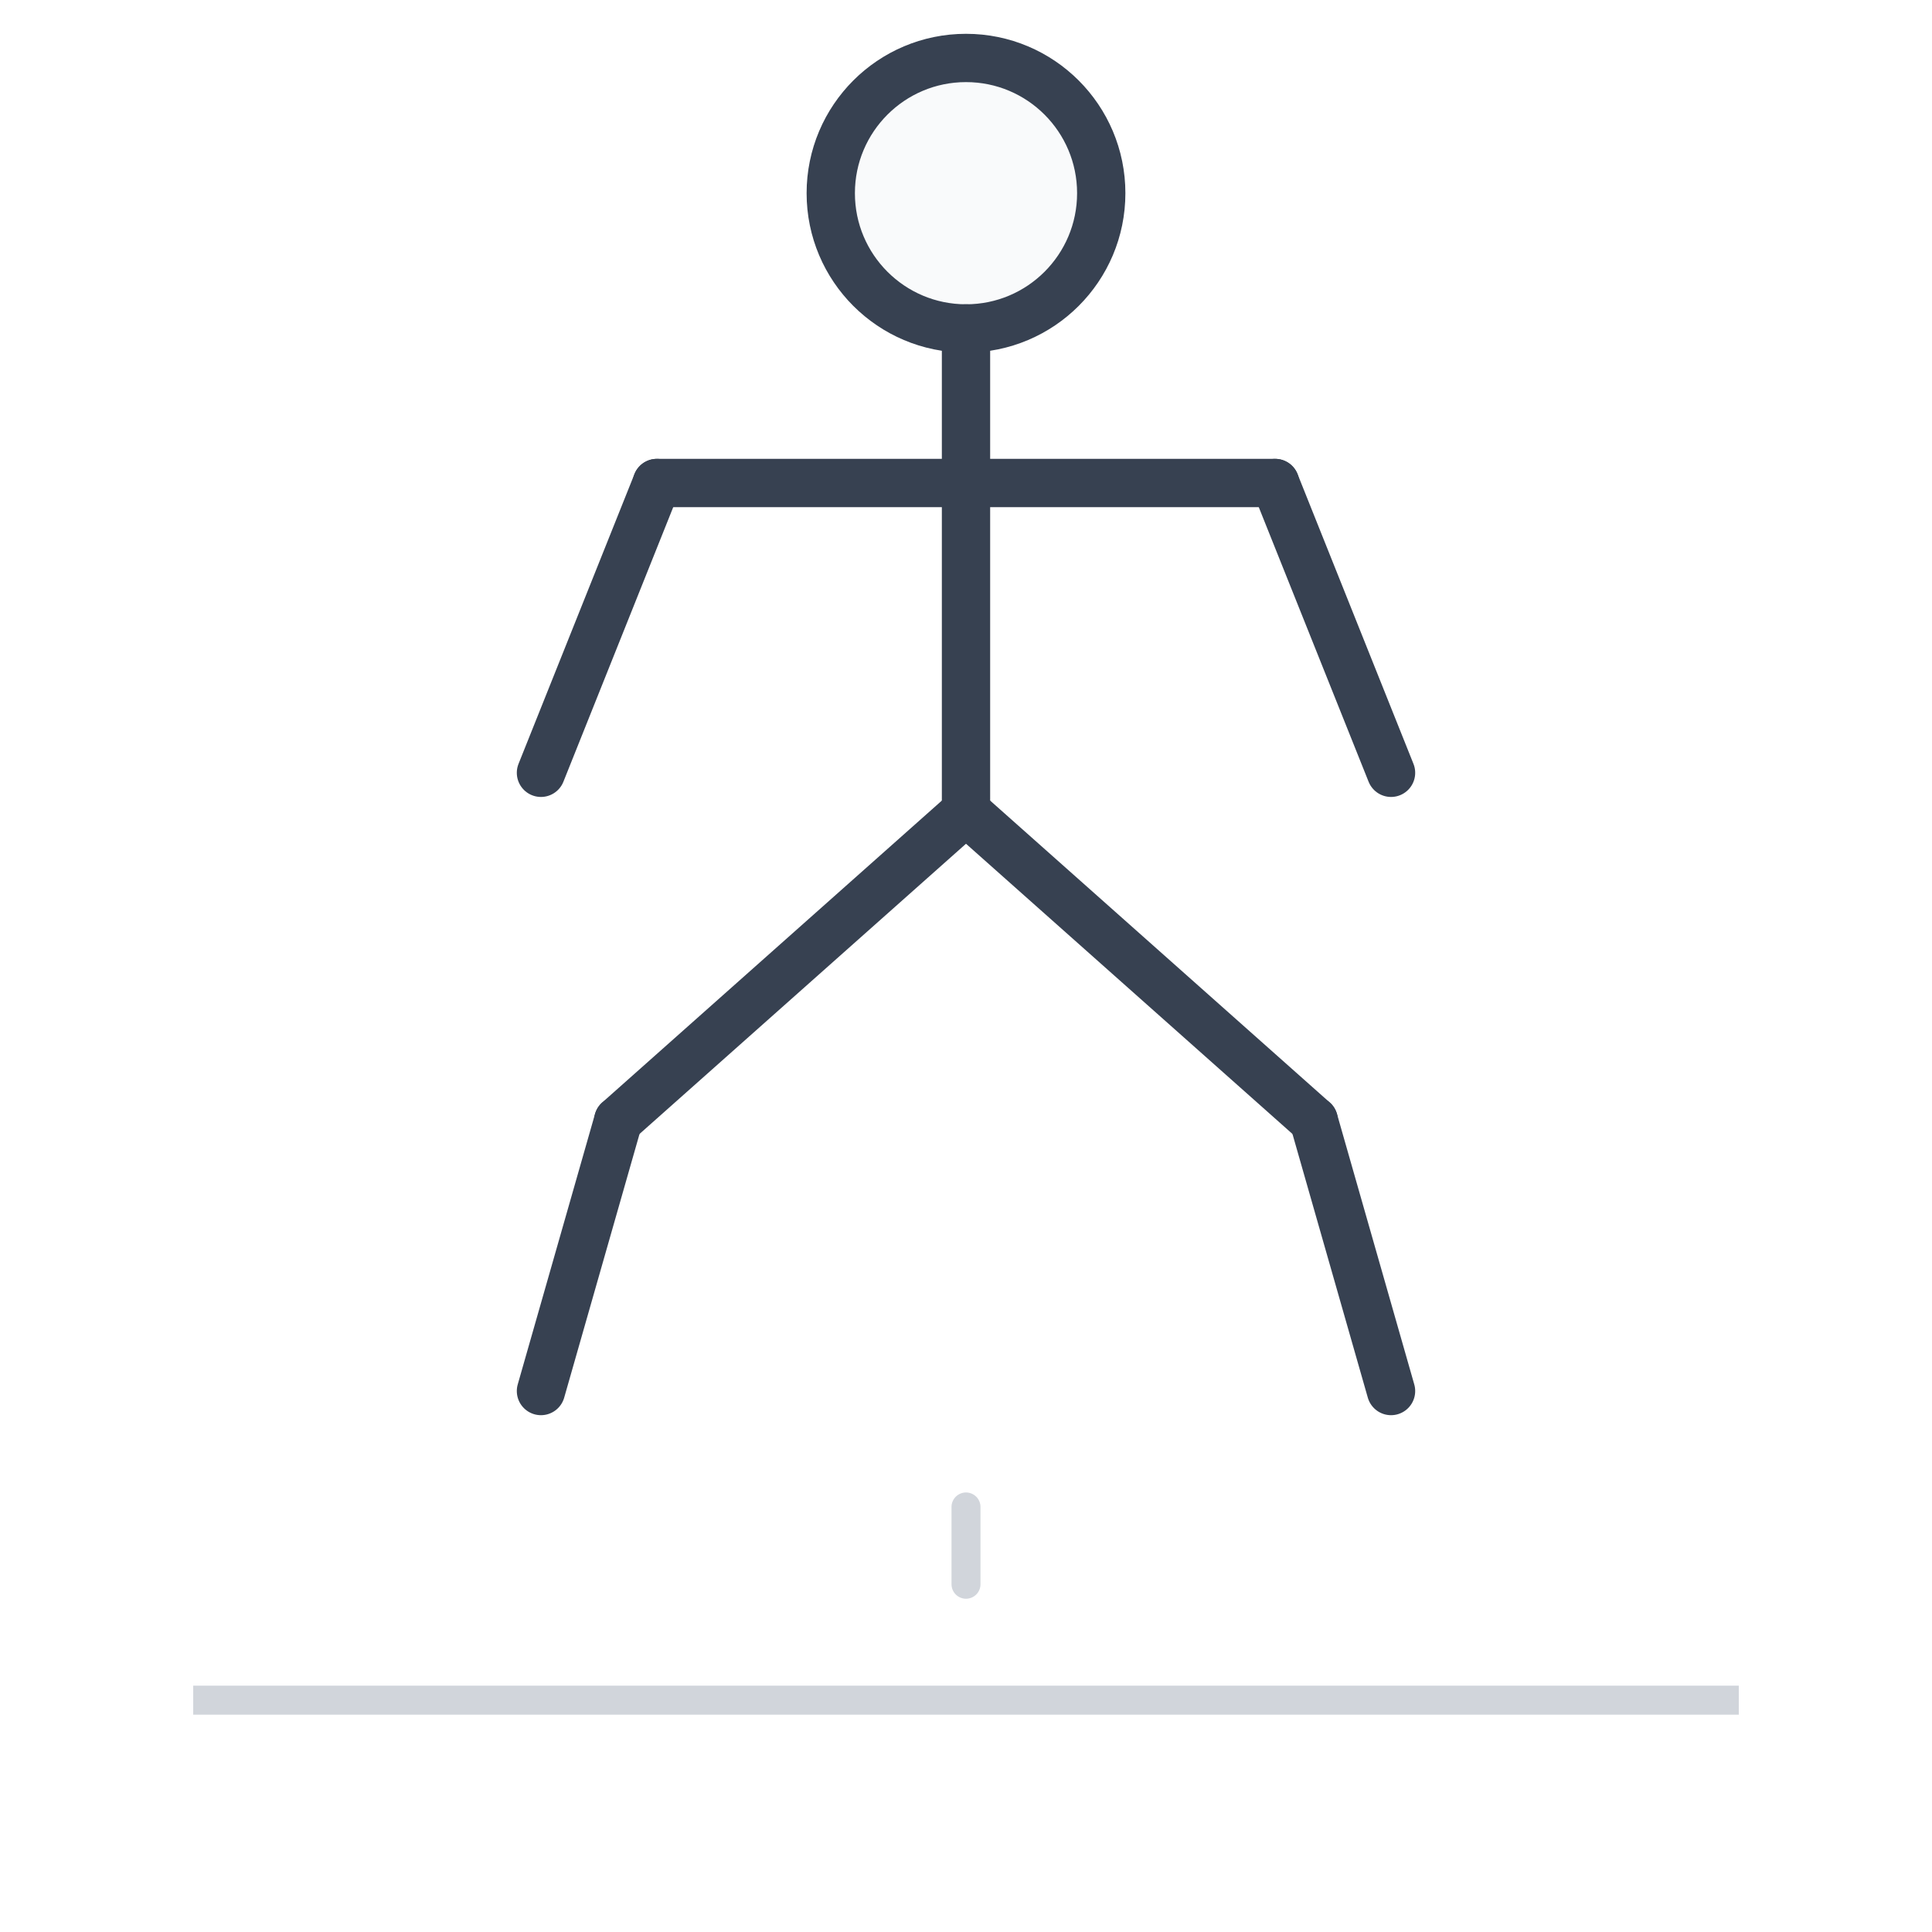
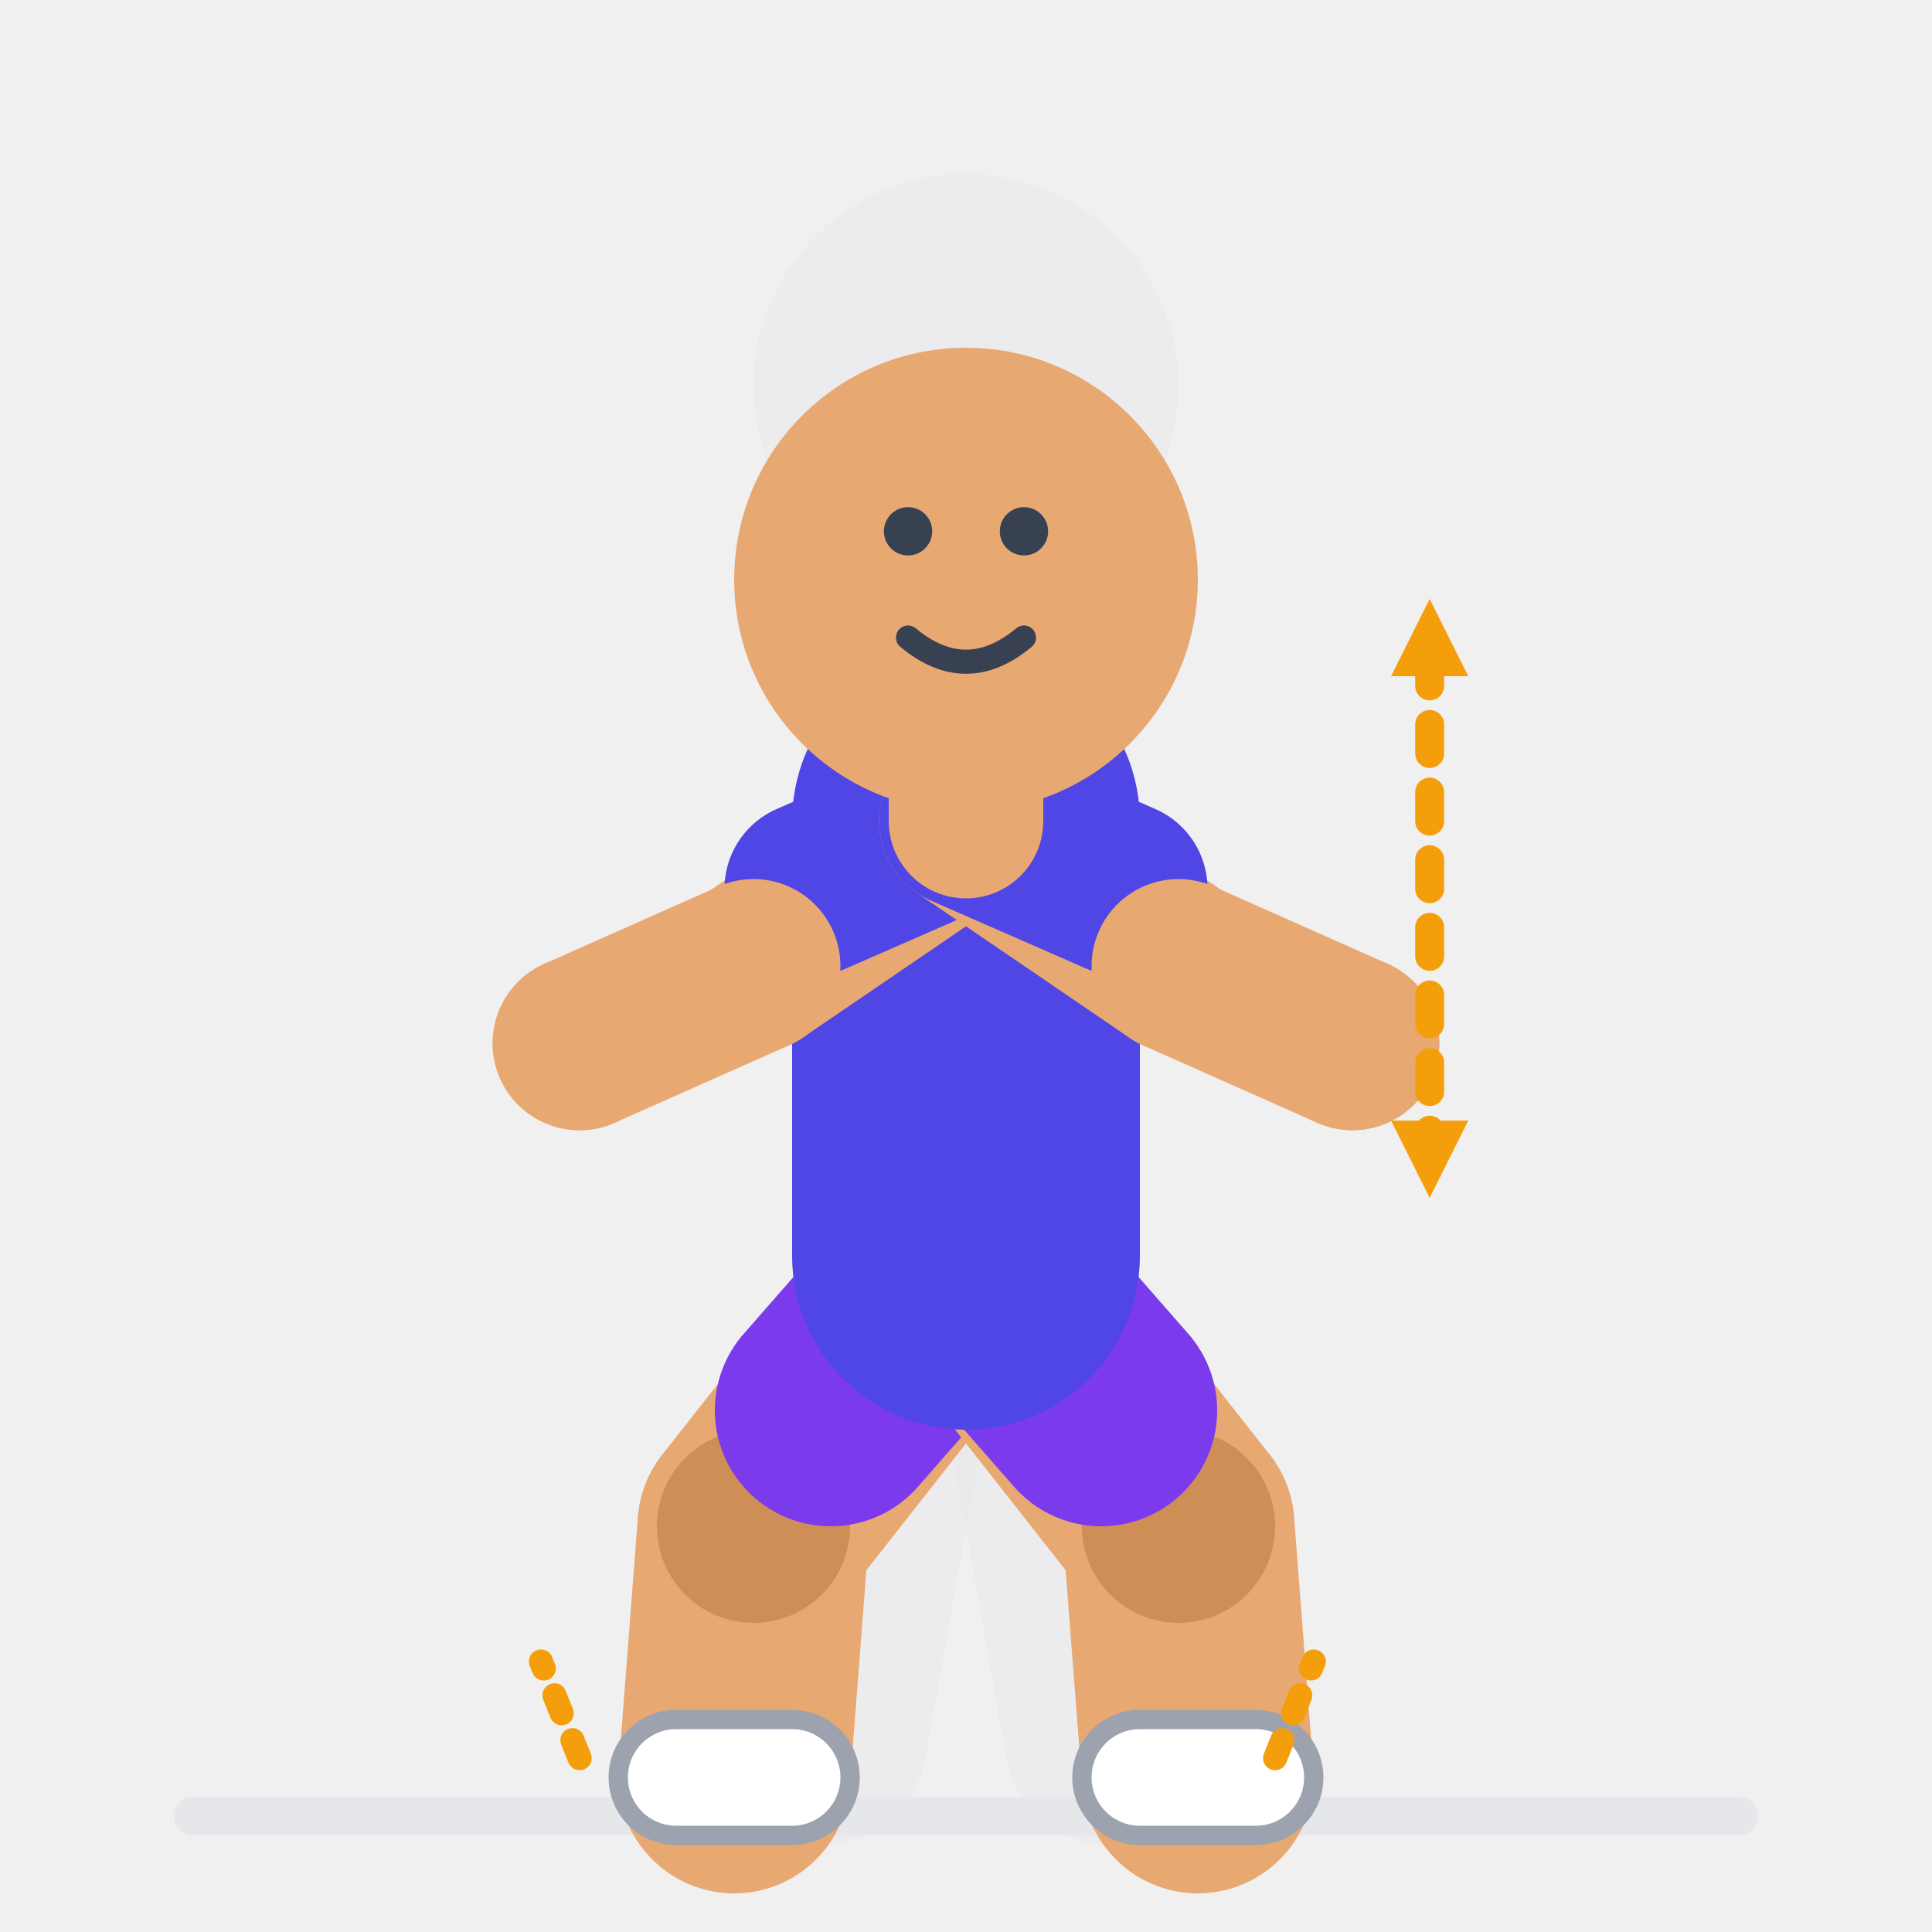
- <svg xmlns="http://www.w3.org/2000/svg" viewBox="0 0 100 100" width="100" height="100">
-   <rect width="100" height="100" fill="white" />
-   <line x1="10" y1="88" x2="90" y2="88" stroke="#d1d5db" stroke-width="1.5" />
-   <circle cx="50" cy="10" r="7" fill="#f9fafb" stroke="#374151" stroke-width="2.5" />
-   <line x1="50" y1="17" x2="50" y2="42" stroke="#374151" stroke-width="2.5" stroke-linecap="round" />
-   <line x1="34" y1="25" x2="66" y2="25" stroke="#374151" stroke-width="2.5" stroke-linecap="round" />
-   <line x1="34" y1="25" x2="28" y2="40" stroke="#374151" stroke-width="2.5" stroke-linecap="round" />
-   <line x1="66" y1="25" x2="72" y2="40" stroke="#374151" stroke-width="2.5" stroke-linecap="round" />
-   <line x1="50" y1="42" x2="32" y2="58" stroke="#374151" stroke-width="2.5" stroke-linecap="round" />
-   <line x1="50" y1="42" x2="68" y2="58" stroke="#374151" stroke-width="2.5" stroke-linecap="round" />
-   <line x1="32" y1="58" x2="28" y2="72" stroke="#374151" stroke-width="2.5" stroke-linecap="round" />
-   <line x1="68" y1="58" x2="72" y2="72" stroke="#374151" stroke-width="2.5" stroke-linecap="round" />
-   <line x1="50" y1="82" x2="50" y2="78" stroke="#d1d5db" stroke-width="1.5" stroke-linecap="round" />
+ <svg xmlns="http://www.w3.org/2000/svg" viewBox="0 0 200 200" width="200" height="200">
+   <line x1="20" y1="188" x2="180" y2="188" stroke="#E5E7EB" stroke-width="4" stroke-linecap="round" />
+   <circle cx="100" cy="40" r="22" fill="#E5E7EB" opacity="0.4" />
+   <line x1="100" y1="95" x2="100" y2="60" stroke="#E5E7EB" stroke-width="34" stroke-linecap="round" opacity="0.4" />
+   <line x1="100" y1="95" x2="85" y2="180" stroke="#E5E7EB" stroke-width="22" stroke-linecap="round" opacity="0.4" />
+   <line x1="100" y1="95" x2="115" y2="180" stroke="#E5E7EB" stroke-width="22" stroke-linecap="round" opacity="0.4" />
+   <line x1="100" y1="130" x2="78" y2="158" stroke="#E8A872" stroke-width="24" stroke-linecap="round" />
+   <line x1="78" y1="158" x2="76" y2="184" stroke="#E8A872" stroke-width="24" stroke-linecap="round" />
+   <circle cx="78" cy="158" r="10" fill="#CF8E55" />
+   <line x1="100" y1="130" x2="86" y2="146" stroke="#7C3AED" stroke-width="24" stroke-linecap="round" />
+   <line x1="100" y1="130" x2="122" y2="158" stroke="#E8A872" stroke-width="24" stroke-linecap="round" />
+   <line x1="122" y1="158" x2="124" y2="184" stroke="#E8A872" stroke-width="24" stroke-linecap="round" />
+   <circle cx="122" cy="158" r="10" fill="#CF8E55" />
+   <line x1="100" y1="130" x2="114" y2="146" stroke="#7C3AED" stroke-width="24" stroke-linecap="round" />
+   <rect x="64" y="178" width="24" height="12" rx="6" fill="#FFFFFF" stroke="#9CA3AF" stroke-width="2" />
+   <rect x="112" y="178" width="24" height="12" rx="6" fill="#FFFFFF" stroke="#9CA3AF" stroke-width="2" />
+   <line x1="100" y1="130" x2="100" y2="85" stroke="#4F46E5" stroke-width="36" stroke-linecap="round" />
+   <line x1="100" y1="85" x2="78" y2="100" stroke="#E8A872" stroke-width="18" stroke-linecap="round" />
+   <line x1="100" y1="85" x2="84" y2="92" stroke="#4F46E5" stroke-width="18" stroke-linecap="round" />
+   <circle cx="78" cy="100" r="8" fill="#CF8E55" />
+   <line x1="78" y1="100" x2="60" y2="108" stroke="#E8A872" stroke-width="18" stroke-linecap="round" />
+   <circle cx="60" cy="108" r="9" fill="#E8A872" />
+   <line x1="100" y1="85" x2="122" y2="100" stroke="#E8A872" stroke-width="18" stroke-linecap="round" />
+   <line x1="100" y1="85" x2="116" y2="92" stroke="#4F46E5" stroke-width="18" stroke-linecap="round" />
+   <circle cx="122" cy="100" r="8" fill="#CF8E55" />
+   <line x1="122" y1="100" x2="140" y2="108" stroke="#E8A872" stroke-width="18" stroke-linecap="round" />
+   <circle cx="140" cy="108" r="9" fill="#E8A872" />
+   <line x1="100" y1="85" x2="100" y2="76" stroke="#E8A872" stroke-width="16" stroke-linecap="round" />
+   <circle cx="100" cy="60" r="24" fill="#E8A872" />
+   <circle cx="94" cy="55" r="2.5" fill="#374151" />
+   <circle cx="106" cy="55" r="2.5" fill="#374151" />
+   <path d="M94,66 Q100,71 106,66" stroke="#374151" stroke-width="2.5" fill="none" stroke-linecap="round" />
+   <line x1="148" y1="68" x2="148" y2="118" stroke="#F59E0B" stroke-width="3" stroke-linecap="round" stroke-dasharray="3,4" />
+   <polygon points="148,62 144,70 152,70" fill="#F59E0B" />
+   <polygon points="148,124 144,116 152,116" fill="#F59E0B" />
+   <path d="M60,182 L56,172" stroke="#F59E0B" stroke-width="2.5" stroke-linecap="round" stroke-dasharray="2,3" />
+   <path d="M132,182 L136,172" stroke="#F59E0B" stroke-width="2.5" stroke-linecap="round" stroke-dasharray="2,3" />
</svg>
